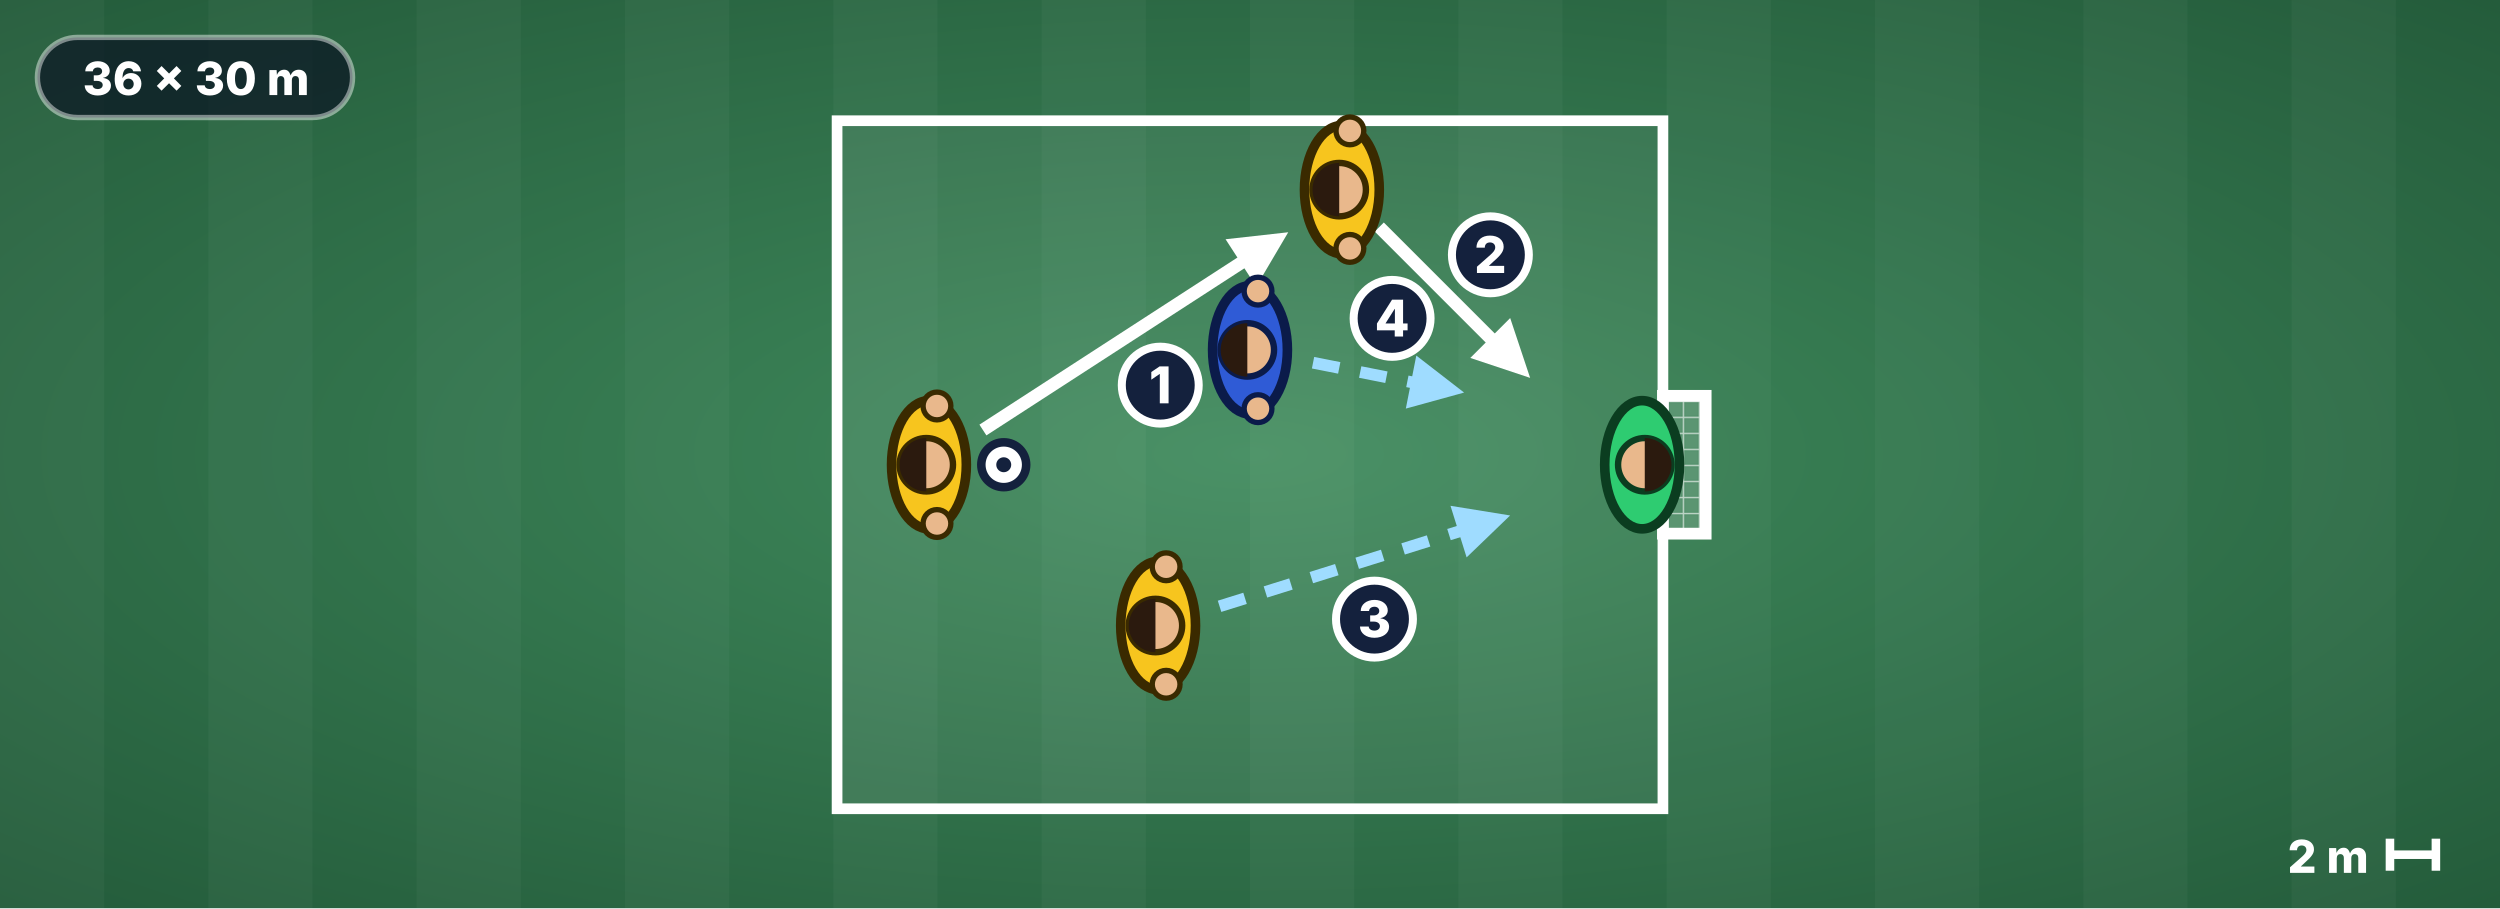
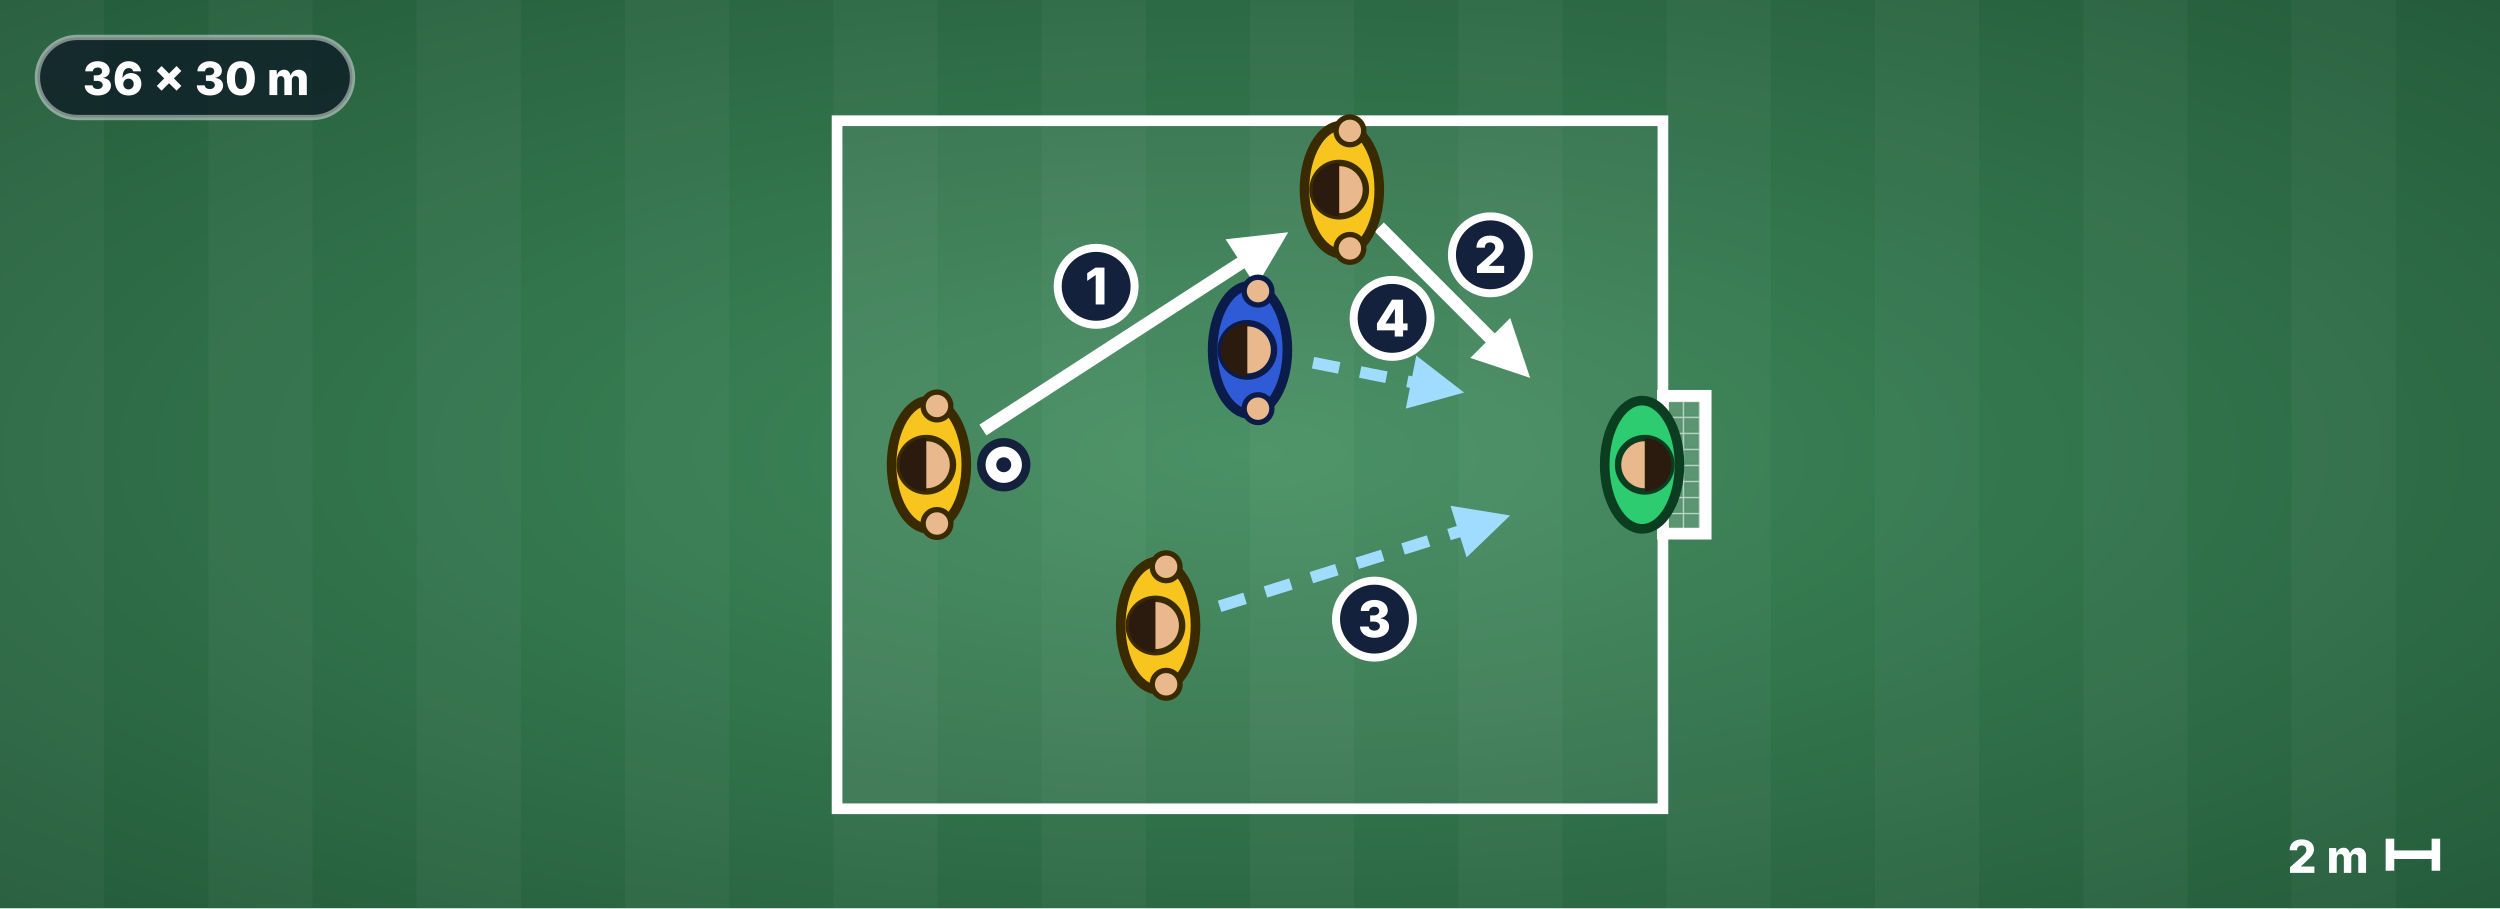
<svg xmlns="http://www.w3.org/2000/svg" viewBox="0 0 468 170" preserveAspectRatio="xMidYMid slice">
  <defs>
    <radialGradient id="g" cx="50%" cy="50%" r="70%">
      <stop offset="0" stop-color="#3f8a5c" />
      <stop offset="1" stop-color="#245c3b" />
    </radialGradient>
    <pattern id="hatch" width="6" height="6" patternUnits="userSpaceOnUse" patternTransform="rotate(45)">
      <rect width="6" height="6" fill="rgba(255,255,255,.10)" />
      <line x1="0" y1="0" x2="0" y2="6" stroke="rgba(255,255,255,.30)" stroke-width="1.6" />
    </pattern>
    <pattern id="net" width="3" height="3" patternUnits="userSpaceOnUse">
      <rect width="3" height="3" fill="rgba(255,255,255,.15)" />
      <path d="M0 0H3M0 0V3" stroke="rgba(255,255,255,.6)" stroke-width=".5" />
    </pattern>
    <marker id="ahW" viewBox="0 0 10 10" refX="7" refY="5" markerWidth="4.4" markerHeight="4.4" orient="auto">
      <path d="M0 0L10 5L0 10z" fill="#fff" />
    </marker>
    <marker id="ahB" viewBox="0 0 10 10" refX="7" refY="5" markerWidth="4.6" markerHeight="4.6" orient="auto">
      <path d="M0 0L10 5L0 10z" fill="#9fdcff" />
    </marker>
    <marker id="ahO" viewBox="0 0 10 10" refX="7" refY="5" markerWidth="4.4" markerHeight="4.4" orient="auto">
      <path d="M0 0L10 5L0 10z" fill="#ffb21e" />
    </marker>
  </defs>
  <rect width="468" height="170" fill="url(#g)" />
  <rect x="0.0" y="0" width="19.5" height="170" fill="rgba(255,255,255,.035)" />
  <rect x="39.0" y="0" width="19.5" height="170" fill="rgba(255,255,255,.035)" />
  <rect x="78.0" y="0" width="19.5" height="170" fill="rgba(255,255,255,.035)" />
  <rect x="117.0" y="0" width="19.5" height="170" fill="rgba(255,255,255,.035)" />
  <rect x="156.0" y="0" width="19.5" height="170" fill="rgba(255,255,255,.035)" />
  <rect x="195.0" y="0" width="19.5" height="170" fill="rgba(255,255,255,.035)" />
  <rect x="234.0" y="0" width="19.5" height="170" fill="rgba(255,255,255,.035)" />
  <rect x="273.0" y="0" width="19.5" height="170" fill="rgba(255,255,255,.035)" />
  <rect x="312.0" y="0" width="19.5" height="170" fill="rgba(255,255,255,.035)" />
  <rect x="351.0" y="0" width="19.5" height="170" fill="rgba(255,255,255,.035)" />
  <rect x="390.0" y="0" width="19.5" height="170" fill="rgba(255,255,255,.035)" />
  <rect x="429.0" y="0" width="19.5" height="170" fill="rgba(255,255,255,.035)" />
  <rect x="156.7" y="22.6" width="154.6" height="128.8" fill="rgba(255,255,255,.06)" stroke="#fff" stroke-width="2" />
  <rect x="311.3" y="74.1" width="8" height="25.8" fill="url(#net)" stroke="#fff" stroke-width="2.2" />
  <line x1="184.0" y1="80.5" x2="238.5" y2="45.2" stroke="#fff" stroke-width="2.4" marker-end="url(#ahW)" />
  <line x1="258.2" y1="42.5" x2="284.2" y2="68.5" stroke="#fff" stroke-width="2.4" marker-end="url(#ahW)" />
  <line x1="228.3" y1="113.5" x2="279.8" y2="97.4" stroke="#9fdcff" stroke-width="2.2" stroke-dasharray="5 4" marker-end="url(#ahB)" />
  <line x1="245.8" y1="67.9" x2="271.1" y2="72.9" stroke="#9fdcff" stroke-width="2.2" stroke-dasharray="5 4" marker-end="url(#ahB)" />
  <g transform="translate(307.4,87.0) rotate(270)">
    <ellipse rx="12" ry="7" fill="#2ecc71" stroke="#0b3d20" stroke-width="1.8" />
    <circle cy=".5" r="5" fill="#e9b88c" stroke="#0b3d20" stroke-width="1.2" />
    <path d="M-5 .5A5 5 0 0 0 5 .5Z" fill="#2b1a0e" />
  </g>
  <g>
-     <circle cx="217.2" cy="72.1" r="7.2" fill="#14213d" stroke="#fff" stroke-width="1.5" />
-     <text x="217.2" y="75.5" text-anchor="middle" font-family="Inter" font-weight="800" font-size="9.5" fill="#fff">1</text>
+     <circle cx="205.2" cy="53.6" r="7.2" fill="#14213d" stroke="#fff" stroke-width="1.5" />
+     <text x="205.2" y="57.0" text-anchor="middle" font-family="Inter" font-weight="800" font-size="9.5" fill="#fff">1</text>
  </g>
  <g>
    <circle cx="279.0" cy="47.7" r="7.2" fill="#14213d" stroke="#fff" stroke-width="1.5" />
    <text x="279.0" y="51.1" text-anchor="middle" font-family="Inter" font-weight="800" font-size="9.5" fill="#fff">2</text>
  </g>
  <g>
    <circle cx="257.3" cy="115.9" r="7.2" fill="#14213d" stroke="#fff" stroke-width="1.5" />
    <text x="257.3" y="119.3" text-anchor="middle" font-family="Inter" font-weight="800" font-size="9.5" fill="#fff">3</text>
  </g>
  <g>
    <circle cx="260.6" cy="59.6" r="7.2" fill="#14213d" stroke="#fff" stroke-width="1.5" />
    <text x="260.6" y="63.0" text-anchor="middle" font-family="Inter" font-weight="800" font-size="9.5" fill="#fff">4</text>
  </g>
  <g transform="translate(173.9,87.0) rotate(90)">
    <ellipse cx="0" cy="0" rx="12" ry="7" fill="#f7c51e" stroke="#3a2a00" stroke-width="1.8" />
    <circle cx="-11" cy="-1.5" r="2.6" fill="#e9b88c" stroke="#3a2a00" stroke-width="1" />
    <circle cx="11" cy="-1.5" r="2.6" fill="#e9b88c" stroke="#3a2a00" stroke-width="1" />
    <circle cx="0" cy="0.5" r="5" fill="#e9b88c" stroke="#3a2a00" stroke-width="1.2" />
    <path d="M-5 0.5 A5 5 0 0 0 5 0.5 Z" fill="#2b1a0e" />
  </g>
  <circle cx="187.9" cy="87.0" r="4.2" fill="#fff" stroke="#14213d" stroke-width="1.6" />
  <circle cx="187.9" cy="87.0" r="1.4" fill="#14213d" />
  <g transform="translate(251.2,35.5) rotate(90)">
    <ellipse cx="0" cy="0" rx="12" ry="7" fill="#f7c51e" stroke="#3a2a00" stroke-width="1.8" />
    <circle cx="-11" cy="-1.5" r="2.6" fill="#e9b88c" stroke="#3a2a00" stroke-width="1" />
    <circle cx="11" cy="-1.5" r="2.6" fill="#e9b88c" stroke="#3a2a00" stroke-width="1" />
    <circle cx="0" cy="0.5" r="5" fill="#e9b88c" stroke="#3a2a00" stroke-width="1.2" />
    <path d="M-5 0.5 A5 5 0 0 0 5 0.5 Z" fill="#2b1a0e" />
  </g>
  <g transform="translate(216.8,117.1) rotate(90)">
    <ellipse cx="0" cy="0" rx="12" ry="7" fill="#f7c51e" stroke="#3a2a00" stroke-width="1.8" />
    <circle cx="-11" cy="-1.5" r="2.6" fill="#e9b88c" stroke="#3a2a00" stroke-width="1" />
    <circle cx="11" cy="-1.5" r="2.6" fill="#e9b88c" stroke="#3a2a00" stroke-width="1" />
    <circle cx="0" cy="0.5" r="5" fill="#e9b88c" stroke="#3a2a00" stroke-width="1.2" />
    <path d="M-5 0.5 A5 5 0 0 0 5 0.5 Z" fill="#2b1a0e" />
  </g>
  <g transform="translate(234.0,65.5) rotate(90)">
    <ellipse cx="0" cy="0" rx="12" ry="7" fill="#2f5bd6" stroke="#0b1b4a" stroke-width="1.8" />
    <circle cx="-11" cy="-1.5" r="2.6" fill="#e9b88c" stroke="#0b1b4a" stroke-width="1" />
    <circle cx="11" cy="-1.5" r="2.6" fill="#e9b88c" stroke="#0b1b4a" stroke-width="1" />
    <circle cx="0" cy="0.5" r="5" fill="#e9b88c" stroke="#0b1b4a" stroke-width="1.2" />
    <path d="M-5 0.5 A5 5 0 0 0 5 0.5 Z" fill="#2b1a0e" />
  </g>
  <rect x="7" y="7" width="59" height="15" rx="7.5" fill="rgba(10,20,35,.72)" stroke="rgba(255,255,255,.45)" />
  <text x="36.7" y="17.8" text-anchor="middle" font-family="Inter" font-weight="800" font-size="8.6" fill="#fff">36 × 30 m</text>
  <text x="443.4" y="163.4" text-anchor="end" font-family="Inter" font-weight="800" font-size="8.5" fill="#fff">2 m</text>
  <path d="M447.4 157.0 V163.0 M447.4 160.0 H456.0 M456.0 157.0 V163.0" stroke="#fff" stroke-width="1.6" />
</svg>
